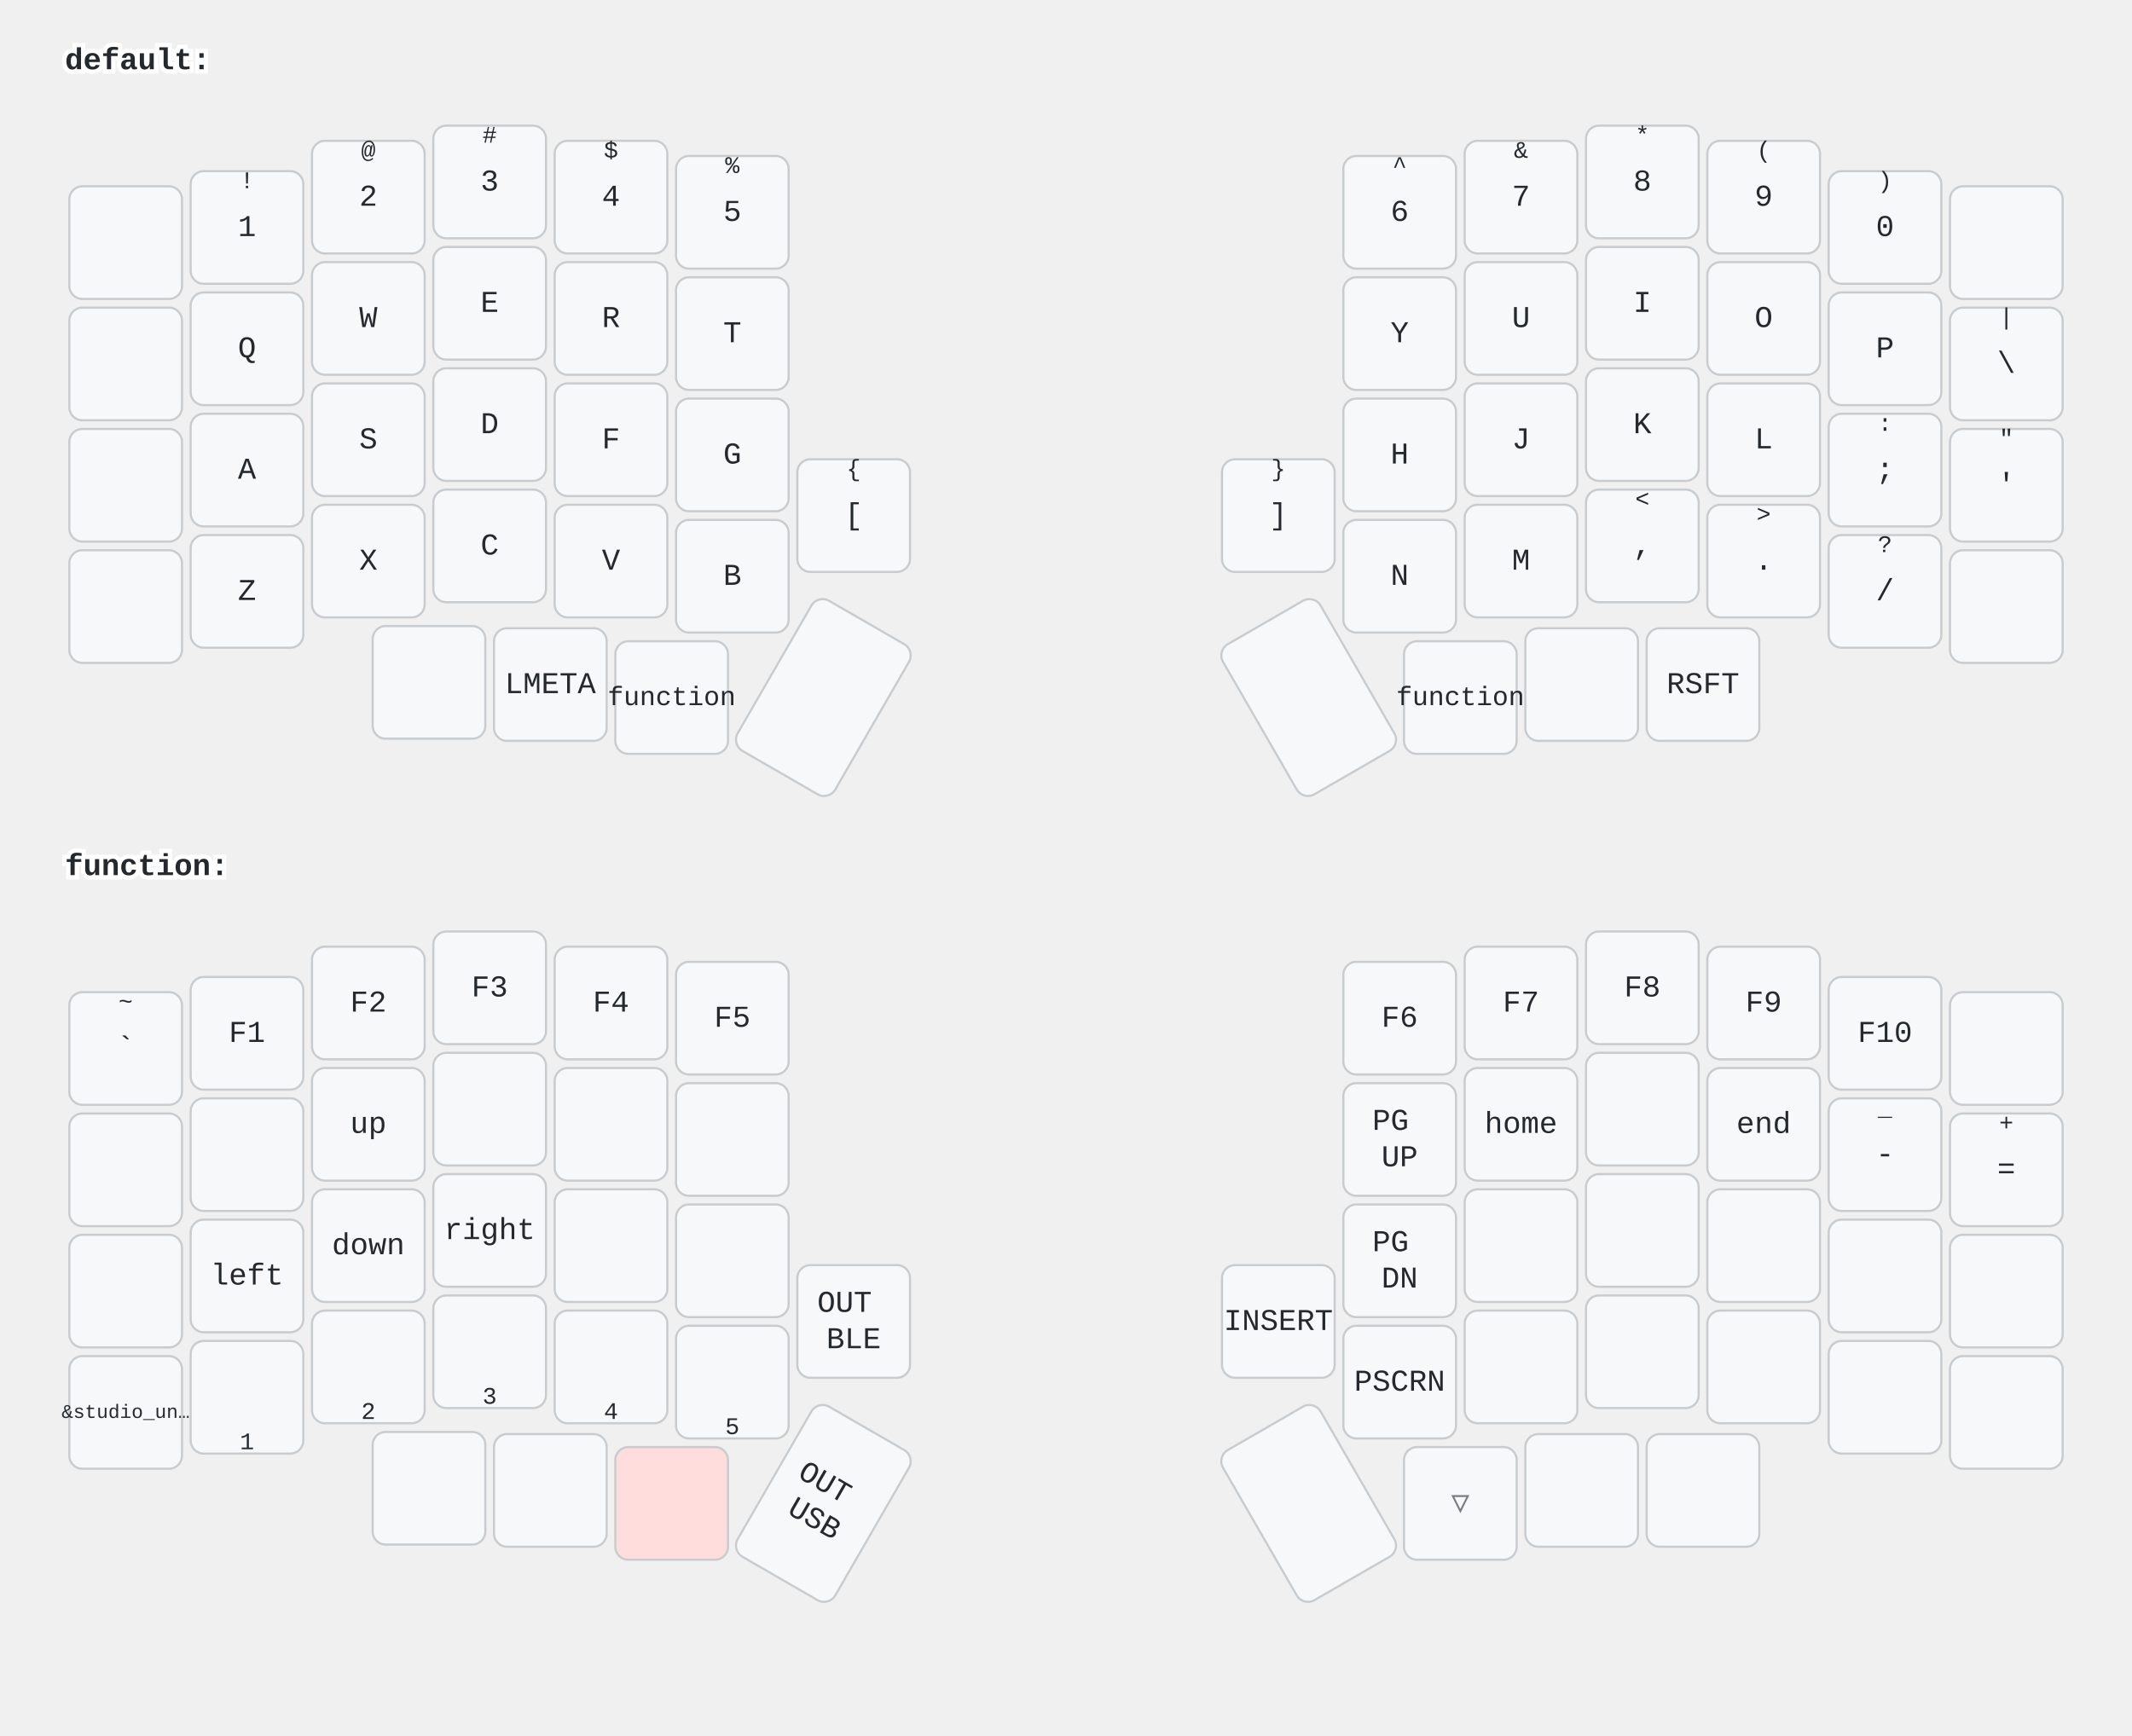
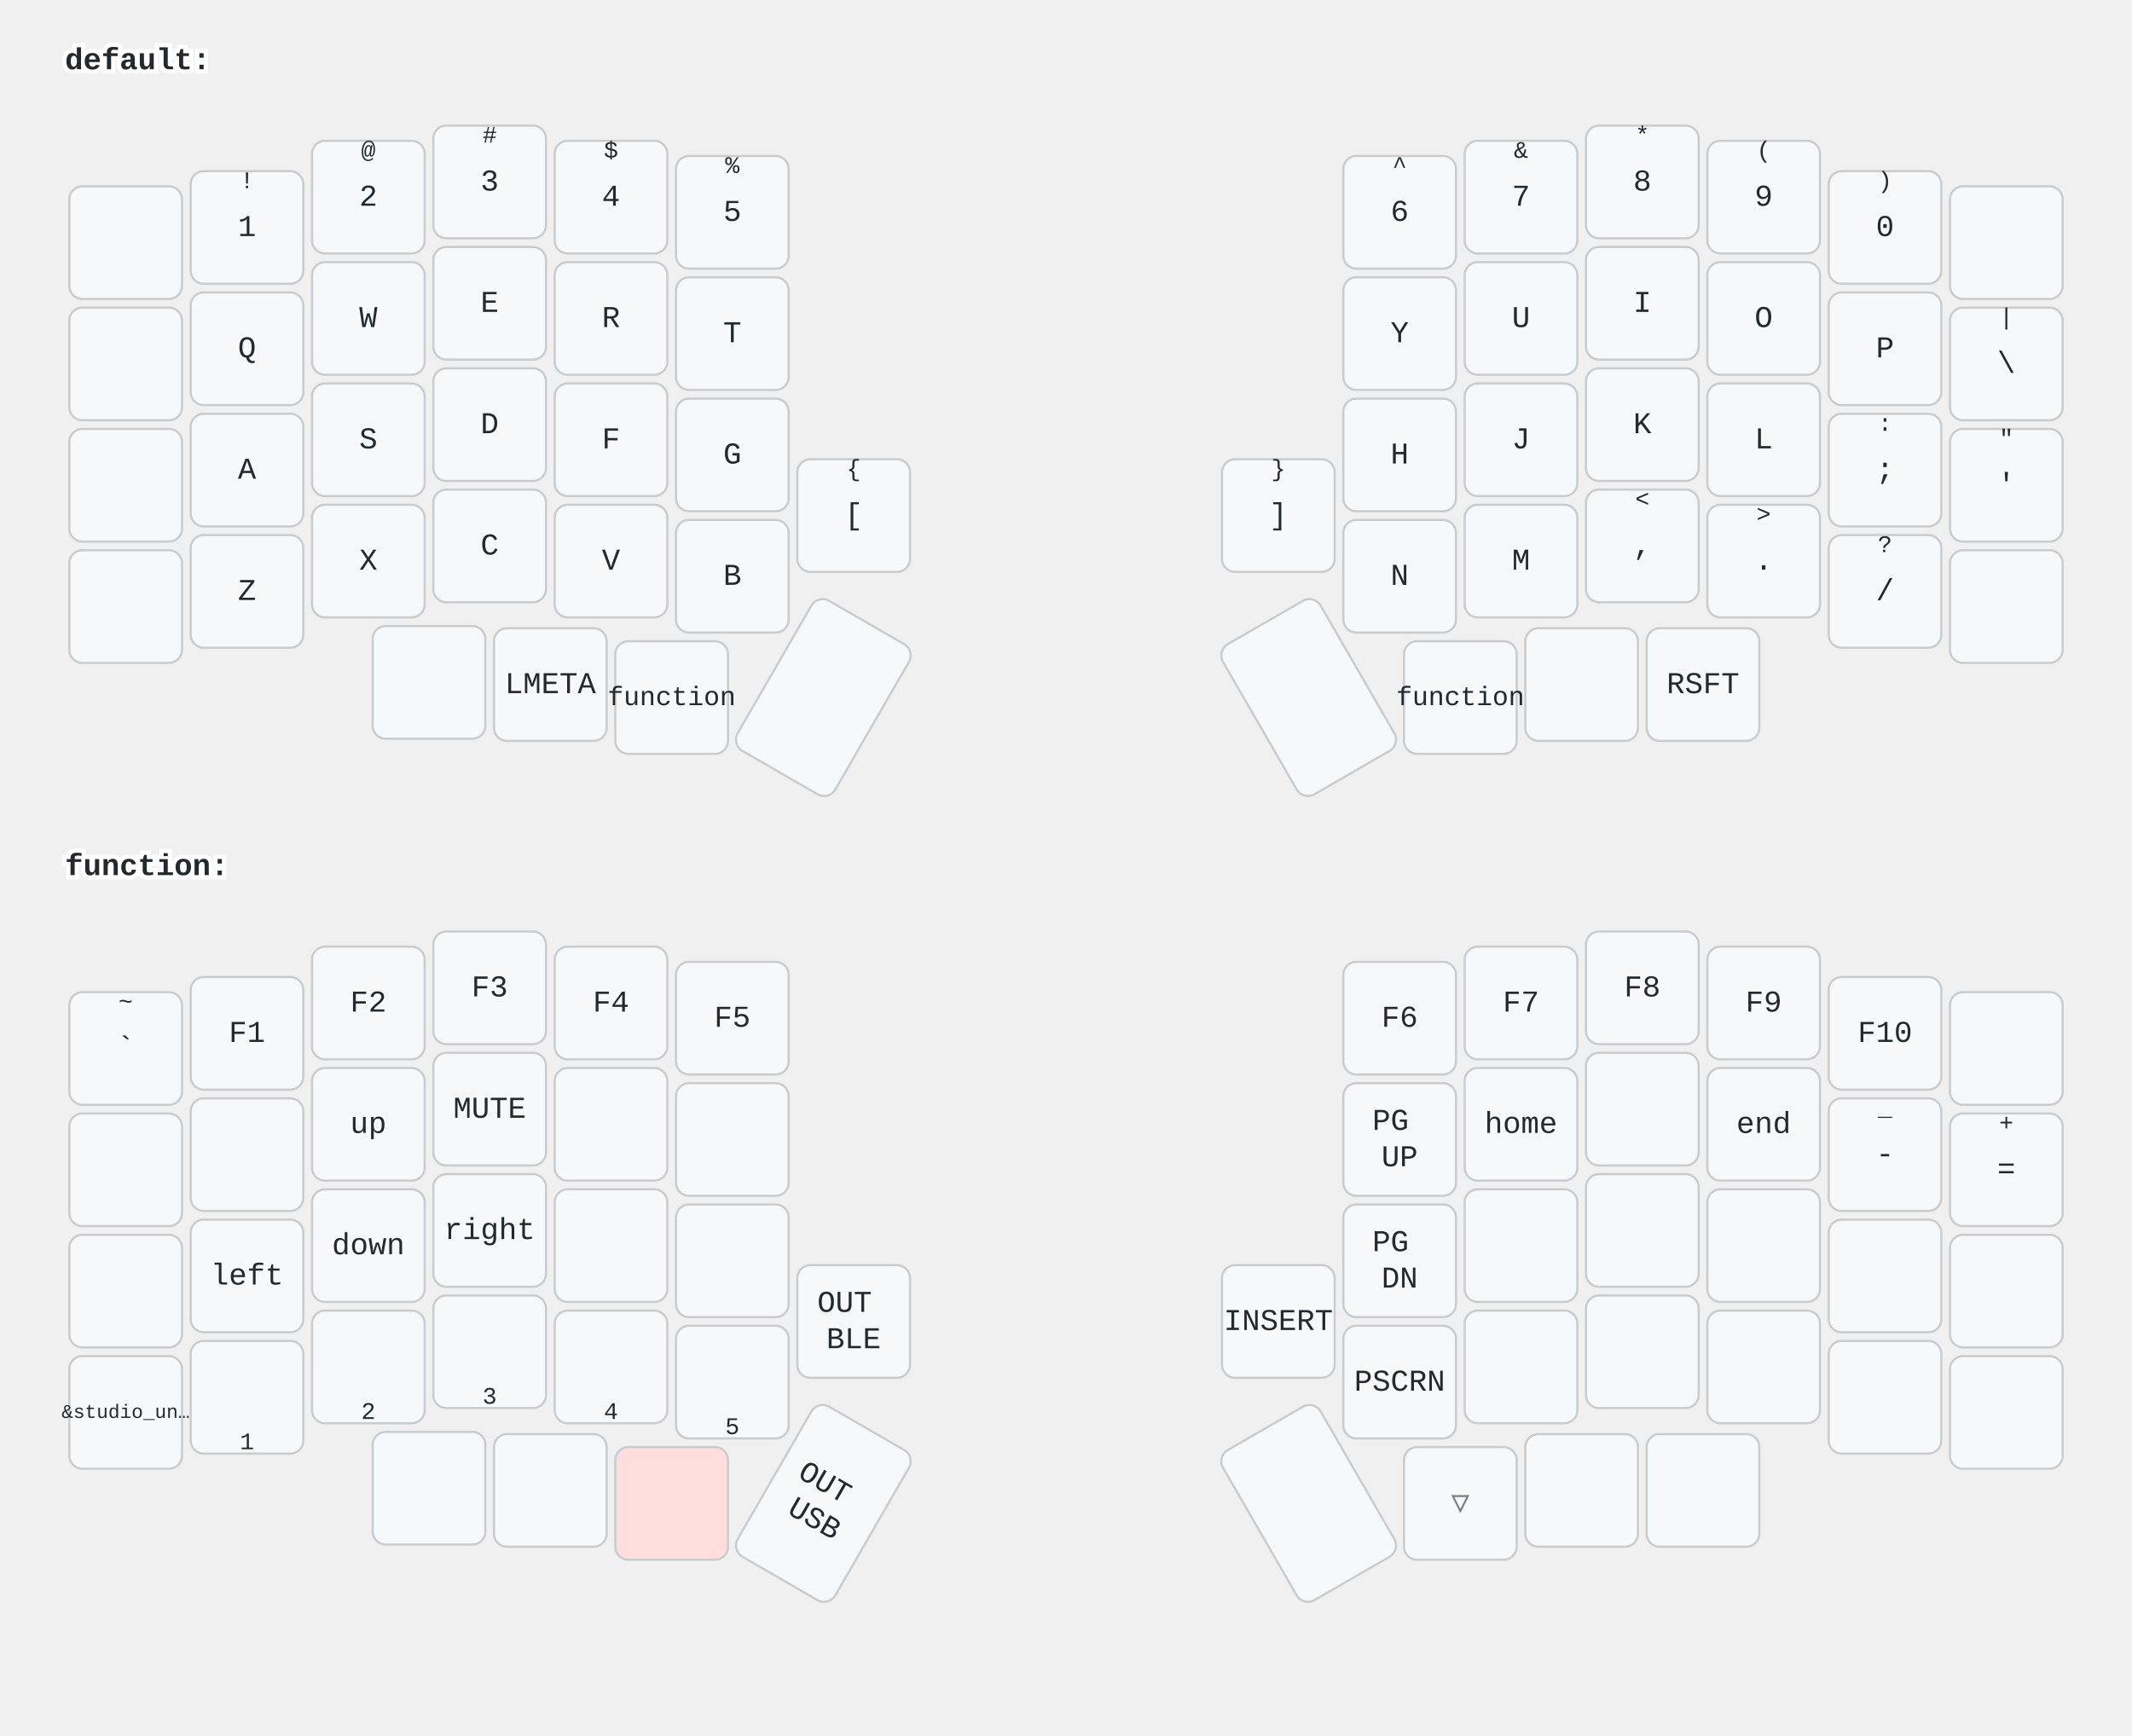
<svg xmlns="http://www.w3.org/2000/svg" xmlns:xlink="http://www.w3.org/1999/xlink" width="984" height="801" viewBox="0 0 984 801" class="keymap">
  <defs>/* start glyphs */
<svg id="mdi:apple-keyboard-caps">
      <svg id="mdi-apple-keyboard-caps" viewBox="0 0 24 24">
        <path d="M15,14V8H17.17L12,2.83L6.83,8H9V14H15M12,0L22,10H17V16H7V10H2L12,0M7,18H17V24H7V18M15,20H9V22H15V20Z" />
      </svg>
    </svg>
    <svg id="mdi:apple-keyboard-control">
      <svg id="mdi-apple-keyboard-control" viewBox="0 0 24 24">
        <path d="M19.78,11.78L18.36,13.19L12,6.83L5.64,13.19L4.22,11.78L12,4L19.78,11.78Z" />
      </svg>
    </svg>
    <svg id="mdi:apple-keyboard-option">
      <svg id="mdi-apple-keyboard-option" viewBox="0 0 24 24">
        <path d="M3,4H9.11L16.15,18H21V20H14.88L7.84,6H3V4M14,4H21V6H14V4Z" />
      </svg>
    </svg>
    <svg id="mdi:apple-keyboard-shift">
      <svg id="mdi-apple-keyboard-shift" viewBox="0 0 24 24">
        <path d="M15,18V12H17.17L12,6.83L6.83,12H9V18H15M12,4L22,14H17V20H7V14H2L12,4Z" />
      </svg>
    </svg>
    <svg id="mdi:arrow-down-bold">
      <svg id="mdi-arrow-down-bold" viewBox="0 0 24 24">
        <path d="M9,4H15V12H19.84L12,19.84L4.16,12H9V4Z" />
      </svg>
    </svg>
    <svg id="mdi:arrow-left-bold">
      <svg id="mdi-arrow-left-bold" viewBox="0 0 24 24">
        <path d="M20,9V15H12V19.84L4.16,12L12,4.16V9H20Z" />
      </svg>
    </svg>
    <svg id="mdi:arrow-right-bold">
      <svg id="mdi-arrow-right-bold" viewBox="0 0 24 24">
        <path d="M4,15V9H12V4.16L19.84,12L12,19.84V15H4Z" />
      </svg>
    </svg>
    <svg id="mdi:arrow-up-bold">
      <svg id="mdi-arrow-up-bold" viewBox="0 0 24 24">
        <path d="M15,20H9V12H4.16L12,4.16L19.84,12H15V20Z" />
      </svg>
    </svg>
    <svg id="mdi:backspace">
      <svg id="mdi-backspace" viewBox="0 0 24 24">
        <path d="M22,3H7C6.31,3 5.77,3.35 5.41,3.88L0,12L5.41,20.11C5.77,20.64 6.31,21 7,21H22A2,2 0 0,0 24,19V5A2,2 0 0,0 22,3M19,15.59L17.59,17L14,13.41L10.41,17L9,15.59L12.59,12L9,8.41L10.41,7L14,10.59L17.59,7L19,8.41L15.41,12" />
      </svg>
    </svg>
    <svg id="mdi:backspace-reverse-outline">
      <svg id="mdi-backspace-reverse-outline" viewBox="0 0 24 24">
        <path d="M5,15.59L6.41,17L10,13.41L13.59,17L15,15.59L11.41,12L15,8.41L13.59,7L10,10.59L6.41,7L5,8.41L8.59,12L5,15.59M2,3A2,2 0 0,0 0,5V19A2,2 0 0,0 2,21H17C17.69,21 18.23,20.64 18.59,20.11L24,12L18.59,3.88C18.23,3.35 17.69,3 17,3H2M2,5H17L21.72,12L17,19H2V5Z" />
      </svg>
    </svg>
    <svg id="mdi:bluetooth-connect">
      <svg id="mdi-bluetooth-connect" viewBox="0 0 24 24">
        <path d="M19,10L17,12L19,14L21,12M14.88,16.29L13,18.17V14.41M13,5.83L14.88,7.71L13,9.58M17.71,7.71L12,2H11V9.58L6.41,5L5,6.41L10.59,12L5,17.58L6.41,19L11,14.41V22H12L17.71,16.29L13.41,12M7,12L5,10L3,12L5,14L7,12Z" />
      </svg>
    </svg>
    <svg id="mdi:keyboard-esc">
      <svg id="mdi-keyboard-esc" viewBox="0 0 24 24">
        <path d="M1 7H7V9H3V11H7V13H3V15H7V17H1V7M11 7H15V9H11V11H13C14.11 11 15 11.9 15 13V15C15 16.11 14.11 17 13 17H9V15H13V13H11C9.9 13 9 12.11 9 11V9C9 7.9 9.9 7 11 7M19 7H21C22.11 7 23 7.9 23 9V10H21V9H19V15H21V14H23V15C23 16.11 22.11 17 21 17H19C17.9 17 17 16.11 17 15V9C17 7.9 17.9 7 19 7Z" />
      </svg>
    </svg>
    <svg id="mdi:keyboard-return">
      <svg id="mdi-keyboard-return" viewBox="0 0 24 24">
        <path d="M19,7V11H5.83L9.41,7.41L8,6L2,12L8,18L9.41,16.58L5.83,13H21V7H19Z" />
      </svg>
    </svg>
    <svg id="mdi:keyboard-space">
      <svg id="mdi-keyboard-space" viewBox="0 0 24 24">
        <path d="M3 15H5V19H19V15H21V19C21 20.1 20.1 21 19 21H5C3.9 21 3 20.1 3 19V15Z" />
      </svg>
    </svg>
    <svg id="mdi:keyboard-tab">
      <svg id="mdi-keyboard-tab" viewBox="0 0 24 24">
        <path d="M20,18H22V6H20M11.59,7.41L15.17,11H1V13H15.17L11.59,16.58L13,18L19,12L13,6L11.59,7.41Z" />
      </svg>
    </svg>
    <svg id="mdi:minus-circle-outline">
      <svg id="mdi-minus-circle-outline" viewBox="0 0 24 24">
        <path d="M12,20C7.59,20 4,16.41 4,12C4,7.59 7.59,4 12,4C16.41,4 20,7.59 20,12C20,16.41 16.41,20 12,20M12,2A10,10 0 0,0 2,12A10,10 0 0,0 12,22A10,10 0 0,0 22,12A10,10 0 0,0 12,2M7,13H17V11H7" />
      </svg>
    </svg>
    <svg id="mdi:volume-high">
      <svg id="mdi-volume-high" viewBox="0 0 24 24">
        <path d="M14,3.23V5.29C16.89,6.15 19,8.83 19,12C19,15.17 16.89,17.84 14,18.7V20.77C18,19.86 21,16.28 21,12C21,7.72 18,4.14 14,3.23M16.5,12C16.5,10.23 15.5,8.71 14,7.97V16C15.5,15.29 16.5,13.76 16.5,12M3,9V15H7L12,20V4L7,9H3Z" />
      </svg>
    </svg>
    <svg id="mdi:volume-low">
      <svg id="mdi-volume-low" viewBox="0 0 24 24">
        <path d="M7,9V15H11L16,20V4L11,9H7Z" />
      </svg>
    </svg>
    <svg id="mdi:volume-off">
      <svg id="mdi-volume-off" viewBox="0 0 24 24">
        <path d="M12,4L9.91,6.09L12,8.18M4.27,3L3,4.27L7.73,9H3V15H7L12,20V13.27L16.25,17.53C15.58,18.04 14.83,18.46 14,18.7V20.77C15.38,20.45 16.63,19.82 17.68,18.96L19.73,21L21,19.73L12,10.73M19,12C19,12.94 18.8,13.82 18.46,14.64L19.97,16.15C20.62,14.91 21,13.5 21,12C21,7.72 18,4.14 14,3.23V5.29C16.89,6.15 19,8.83 19,12M16.5,12C16.5,10.23 15.5,8.71 14,7.97V10.18L16.45,12.63C16.5,12.43 16.5,12.21 16.5,12Z" />
      </svg>
    </svg>
  </defs>/* end glyphs */
<style>/* inherit to force styles through use tags */
svg path {
    fill: inherit;
}

/* font and background color specifications */
svg.keymap {
    font-family: SFMono-Regular,Consolas,Liberation Mono,Menlo,monospace;
    font-size: 14px;
    font-kerning: normal;
    text-rendering: optimizeLegibility;
    fill: #24292e;
}

/* default key styling */
rect.key {
    fill: #f6f8fa;
}

rect.key, rect.combo {
    stroke: #c9cccf;
    stroke-width: 1;
}

/* default key side styling, only used is draw_key_sides is set */
rect.side {
    filter: brightness(90%);
}

/* color accent for combo boxes */
rect.combo, rect.combo-separate {
    fill: #cdf;
}

/* color accent for held keys */
rect.held, rect.combo.held {
    fill: #fdd;
}

/* color accent for ghost (optional) keys */
rect.ghost, rect.combo.ghost {
    stroke-dasharray: 4, 4;
    stroke-width: 2;
}

text {
    text-anchor: middle;
    dominant-baseline: middle;
}

/* styling for layer labels */
text.label {
    font-weight: bold;
    text-anchor: start;
    stroke: white;
    stroke-width: 4;
    paint-order: stroke;
}

/* styling for optional footer */
text.footer {
    text-anchor: end;
    dominant-baseline: auto;
    stroke: white;
    stroke-width: 4;
    paint-order: stroke;
}

/* styling for combo tap, and key non-tap label text */
text.combo, text.hold, text.shifted, text.left, text.right {
    font-size: 11px;
}

text.hold {
    text-anchor: middle;
    dominant-baseline: auto;
}

text.shifted {
    text-anchor: middle;
    dominant-baseline: hanging;
}

text.left {
    text-anchor: start;
}

text.right {
    text-anchor: end;
}

text.layer-activator {
    text-decoration: underline;
}

/* styling for hold/shifted label text in combo box */
text.combo.hold, text.combo.shifted, text.combo.left, text.combo.right {
    font-size: 8px;
}

/* lighter symbol for transparent keys */
text.trans {
    fill: #7b7e81;
}

/* styling for combo dendrons */
path.combo {
    stroke-width: 1;
    stroke: gray;
    fill: none;
}

/* Start Tabler Icons Cleanup */
/* cannot use height/width with glyphs */
.icon-tabler &gt; path {
    fill: inherit;
    stroke: inherit;
    stroke-width: 2;
}
/* hide tabler's default box */
.icon-tabler &gt; path[stroke="none"][fill="none"] {
    visibility: hidden;
}
/* End Tabler Icons Cleanup */
</style>
  <g transform="translate(30, 0)" class="layer-default">
    <text x="0" y="28" class="label" id="default">default:</text>
    <g transform="translate(0, 56)">
      <g transform="translate(28, 56)" class="key keypos-0">
        <rect rx="6" ry="6" x="-26" y="-26" width="52" height="52" class="key" />
        <use href="#mdi:keyboard-esc" xlink:href="#mdi:keyboard-esc" x="-7" y="-7" height="14" width="14.0" class="key tap glyph mdi:keyboard-esc" />
      </g>
      <g transform="translate(84, 49)" class="key keypos-1">
        <rect rx="6" ry="6" x="-26" y="-26" width="52" height="52" class="key" />
        <text x="0" y="0" class="key tap">1</text>
        <text x="0" y="-24" class="key shifted">!</text>
      </g>
      <g transform="translate(140, 35)" class="key keypos-2">
        <rect rx="6" ry="6" x="-26" y="-26" width="52" height="52" class="key" />
        <text x="0" y="0" class="key tap">2</text>
        <text x="0" y="-24" class="key shifted">@</text>
      </g>
      <g transform="translate(196, 28)" class="key keypos-3">
        <rect rx="6" ry="6" x="-26" y="-26" width="52" height="52" class="key" />
        <text x="0" y="0" class="key tap">3</text>
        <text x="0" y="-24" class="key shifted">#</text>
      </g>
      <g transform="translate(252, 35)" class="key keypos-4">
        <rect rx="6" ry="6" x="-26" y="-26" width="52" height="52" class="key" />
        <text x="0" y="0" class="key tap">4</text>
        <text x="0" y="-24" class="key shifted">$</text>
      </g>
      <g transform="translate(308, 42)" class="key keypos-5">
        <rect rx="6" ry="6" x="-26" y="-26" width="52" height="52" class="key" />
        <text x="0" y="0" class="key tap">5</text>
        <text x="0" y="-24" class="key shifted">%</text>
      </g>
      <g transform="translate(616, 42)" class="key keypos-6">
        <rect rx="6" ry="6" x="-26" y="-26" width="52" height="52" class="key" />
        <text x="0" y="0" class="key tap">6</text>
        <text x="0" y="-24" class="key shifted">^</text>
      </g>
      <g transform="translate(672, 35)" class="key keypos-7">
        <rect rx="6" ry="6" x="-26" y="-26" width="52" height="52" class="key" />
        <text x="0" y="0" class="key tap">7</text>
        <text x="0" y="-24" class="key shifted">&amp;</text>
      </g>
      <g transform="translate(728, 28)" class="key keypos-8">
        <rect rx="6" ry="6" x="-26" y="-26" width="52" height="52" class="key" />
        <text x="0" y="0" class="key tap">8</text>
        <text x="0" y="-24" class="key shifted">*</text>
      </g>
      <g transform="translate(784, 35)" class="key keypos-9">
        <rect rx="6" ry="6" x="-26" y="-26" width="52" height="52" class="key" />
        <text x="0" y="0" class="key tap">9</text>
        <text x="0" y="-24" class="key shifted">(</text>
      </g>
      <g transform="translate(840, 49)" class="key keypos-10">
        <rect rx="6" ry="6" x="-26" y="-26" width="52" height="52" class="key" />
        <text x="0" y="0" class="key tap">0</text>
        <text x="0" y="-24" class="key shifted">)</text>
      </g>
      <g transform="translate(896, 56)" class="key backspace keypos-11">
        <rect rx="6" ry="6" x="-26" y="-26" width="52" height="52" class="key backspace" />
        <use href="#mdi:backspace" xlink:href="#mdi:backspace" x="-7" y="-7" height="14" width="14.0" class="key backspace tap glyph mdi:backspace" />
      </g>
      <g transform="translate(28, 112)" class="key keypos-12">
        <rect rx="6" ry="6" x="-26" y="-26" width="52" height="52" class="key" />
        <use href="#mdi:keyboard-tab" xlink:href="#mdi:keyboard-tab" x="-7" y="-7" height="14" width="14.0" class="key tap glyph mdi:keyboard-tab" />
      </g>
      <g transform="translate(84, 105)" class="key keypos-13">
        <rect rx="6" ry="6" x="-26" y="-26" width="52" height="52" class="key" />
        <text x="0" y="0" class="key tap">Q</text>
      </g>
      <g transform="translate(140, 91)" class="key keypos-14">
        <rect rx="6" ry="6" x="-26" y="-26" width="52" height="52" class="key" />
        <text x="0" y="0" class="key tap">W</text>
      </g>
      <g transform="translate(196, 84)" class="key keypos-15">
        <rect rx="6" ry="6" x="-26" y="-26" width="52" height="52" class="key" />
        <text x="0" y="0" class="key tap">E</text>
      </g>
      <g transform="translate(252, 91)" class="key keypos-16">
        <rect rx="6" ry="6" x="-26" y="-26" width="52" height="52" class="key" />
        <text x="0" y="0" class="key tap">R</text>
      </g>
      <g transform="translate(308, 98)" class="key keypos-17">
        <rect rx="6" ry="6" x="-26" y="-26" width="52" height="52" class="key" />
        <text x="0" y="0" class="key tap">T</text>
      </g>
      <g transform="translate(616, 98)" class="key keypos-18">
        <rect rx="6" ry="6" x="-26" y="-26" width="52" height="52" class="key" />
        <text x="0" y="0" class="key tap">Y</text>
      </g>
      <g transform="translate(672, 91)" class="key keypos-19">
        <rect rx="6" ry="6" x="-26" y="-26" width="52" height="52" class="key" />
        <text x="0" y="0" class="key tap">U</text>
      </g>
      <g transform="translate(728, 84)" class="key keypos-20">
        <rect rx="6" ry="6" x="-26" y="-26" width="52" height="52" class="key" />
        <text x="0" y="0" class="key tap">I</text>
      </g>
      <g transform="translate(784, 91)" class="key keypos-21">
        <rect rx="6" ry="6" x="-26" y="-26" width="52" height="52" class="key" />
        <text x="0" y="0" class="key tap">O</text>
      </g>
      <g transform="translate(840, 105)" class="key keypos-22">
        <rect rx="6" ry="6" x="-26" y="-26" width="52" height="52" class="key" />
        <text x="0" y="0" class="key tap">P</text>
      </g>
      <g transform="translate(896, 112)" class="key keypos-23">
        <rect rx="6" ry="6" x="-26" y="-26" width="52" height="52" class="key" />
        <text x="0" y="0" class="key tap">\</text>
        <text x="0" y="-24" class="key shifted">|</text>
      </g>
      <g transform="translate(28, 168)" class="key keypos-24">
        <rect rx="6" ry="6" x="-26" y="-26" width="52" height="52" class="key" />
        <use href="#mdi:apple-keyboard-control" xlink:href="#mdi:apple-keyboard-control" x="-7" y="-7" height="14" width="14.0" class="key tap glyph mdi:apple-keyboard-control" />
      </g>
      <g transform="translate(84, 161)" class="key keypos-25">
        <rect rx="6" ry="6" x="-26" y="-26" width="52" height="52" class="key" />
        <text x="0" y="0" class="key tap">A</text>
      </g>
      <g transform="translate(140, 147)" class="key keypos-26">
        <rect rx="6" ry="6" x="-26" y="-26" width="52" height="52" class="key" />
        <text x="0" y="0" class="key tap">S</text>
      </g>
      <g transform="translate(196, 140)" class="key keypos-27">
        <rect rx="6" ry="6" x="-26" y="-26" width="52" height="52" class="key" />
        <text x="0" y="0" class="key tap">D</text>
      </g>
      <g transform="translate(252, 147)" class="key keypos-28">
        <rect rx="6" ry="6" x="-26" y="-26" width="52" height="52" class="key" />
        <text x="0" y="0" class="key tap">F</text>
      </g>
      <g transform="translate(308, 154)" class="key keypos-29">
        <rect rx="6" ry="6" x="-26" y="-26" width="52" height="52" class="key" />
        <text x="0" y="0" class="key tap">G</text>
      </g>
      <g transform="translate(616, 154)" class="key keypos-30">
        <rect rx="6" ry="6" x="-26" y="-26" width="52" height="52" class="key" />
        <text x="0" y="0" class="key tap">H</text>
      </g>
      <g transform="translate(672, 147)" class="key keypos-31">
        <rect rx="6" ry="6" x="-26" y="-26" width="52" height="52" class="key" />
        <text x="0" y="0" class="key tap">J</text>
      </g>
      <g transform="translate(728, 140)" class="key keypos-32">
        <rect rx="6" ry="6" x="-26" y="-26" width="52" height="52" class="key" />
        <text x="0" y="0" class="key tap">K</text>
      </g>
      <g transform="translate(784, 147)" class="key keypos-33">
        <rect rx="6" ry="6" x="-26" y="-26" width="52" height="52" class="key" />
        <text x="0" y="0" class="key tap">L</text>
      </g>
      <g transform="translate(840, 161)" class="key keypos-34">
        <rect rx="6" ry="6" x="-26" y="-26" width="52" height="52" class="key" />
        <text x="0" y="0" class="key tap">;</text>
        <text x="0" y="-24" class="key shifted">:</text>
      </g>
      <g transform="translate(896, 168)" class="key keypos-35">
        <rect rx="6" ry="6" x="-26" y="-26" width="52" height="52" class="key" />
        <text x="0" y="0" class="key tap">'</text>
        <text x="0" y="-24" class="key shifted">"</text>
      </g>
      <g transform="translate(28, 224)" class="key keypos-36">
        <rect rx="6" ry="6" x="-26" y="-26" width="52" height="52" class="key" />
        <use href="#mdi:apple-keyboard-shift" xlink:href="#mdi:apple-keyboard-shift" x="-7" y="-7" height="14" width="14.0" class="key tap glyph mdi:apple-keyboard-shift" />
      </g>
      <g transform="translate(84, 217)" class="key keypos-37">
        <rect rx="6" ry="6" x="-26" y="-26" width="52" height="52" class="key" />
        <text x="0" y="0" class="key tap">Z</text>
      </g>
      <g transform="translate(140, 203)" class="key keypos-38">
        <rect rx="6" ry="6" x="-26" y="-26" width="52" height="52" class="key" />
        <text x="0" y="0" class="key tap">X</text>
      </g>
      <g transform="translate(196, 196)" class="key keypos-39">
        <rect rx="6" ry="6" x="-26" y="-26" width="52" height="52" class="key" />
        <text x="0" y="0" class="key tap">C</text>
      </g>
      <g transform="translate(252, 203)" class="key keypos-40">
        <rect rx="6" ry="6" x="-26" y="-26" width="52" height="52" class="key" />
        <text x="0" y="0" class="key tap">V</text>
      </g>
      <g transform="translate(308, 210)" class="key keypos-41">
        <rect rx="6" ry="6" x="-26" y="-26" width="52" height="52" class="key" />
        <text x="0" y="0" class="key tap">B</text>
      </g>
      <g transform="translate(364, 182)" class="key keypos-42">
        <rect rx="6" ry="6" x="-26" y="-26" width="52" height="52" class="key" />
        <text x="0" y="0" class="key tap">[</text>
        <text x="0" y="-24" class="key shifted">{</text>
      </g>
      <g transform="translate(560, 182)" class="key keypos-43">
        <rect rx="6" ry="6" x="-26" y="-26" width="52" height="52" class="key" />
        <text x="0" y="0" class="key tap">]</text>
        <text x="0" y="-24" class="key shifted">}</text>
      </g>
      <g transform="translate(616, 210)" class="key keypos-44">
        <rect rx="6" ry="6" x="-26" y="-26" width="52" height="52" class="key" />
        <text x="0" y="0" class="key tap">N</text>
      </g>
      <g transform="translate(672, 203)" class="key keypos-45">
        <rect rx="6" ry="6" x="-26" y="-26" width="52" height="52" class="key" />
        <text x="0" y="0" class="key tap">M</text>
      </g>
      <g transform="translate(728, 196)" class="key keypos-46">
        <rect rx="6" ry="6" x="-26" y="-26" width="52" height="52" class="key" />
        <text x="0" y="0" class="key tap">,</text>
        <text x="0" y="-24" class="key shifted">&lt;</text>
      </g>
      <g transform="translate(784, 203)" class="key keypos-47">
        <rect rx="6" ry="6" x="-26" y="-26" width="52" height="52" class="key" />
        <text x="0" y="0" class="key tap">.</text>
        <text x="0" y="-24" class="key shifted">&gt;</text>
      </g>
      <g transform="translate(840, 217)" class="key keypos-48">
        <rect rx="6" ry="6" x="-26" y="-26" width="52" height="52" class="key" />
        <text x="0" y="0" class="key tap">/</text>
        <text x="0" y="-24" class="key shifted">?</text>
      </g>
      <g transform="translate(896, 224)" class="key keypos-49">
        <rect rx="6" ry="6" x="-26" y="-26" width="52" height="52" class="key" />
        <use href="#mdi:apple-keyboard-shift" xlink:href="#mdi:apple-keyboard-shift" x="-7" y="-7" height="14" width="14.0" class="key tap glyph mdi:apple-keyboard-shift" />
      </g>
      <g transform="translate(168, 259)" class="key keypos-50">
        <rect rx="6" ry="6" x="-26" y="-26" width="52" height="52" class="key" />
        <use href="#mdi:apple-keyboard-option" xlink:href="#mdi:apple-keyboard-option" x="-7" y="-7" height="14" width="14.0" class="key tap glyph mdi:apple-keyboard-option" />
      </g>
      <g transform="translate(224, 260)" class="key keypos-51">
        <rect rx="6" ry="6" x="-26" y="-26" width="52" height="52" class="key" />
        <text x="0" y="0" class="key tap">LMETA</text>
      </g>
      <g transform="translate(280, 266)" class="key keypos-52">
        <rect rx="6" ry="6" x="-26" y="-26" width="52" height="52" class="key" />
        <a href="#function">
          <text x="0" y="0" class="key tap layer-activator">
            <tspan style="font-size: 88%">function</tspan>
          </text>
        </a>
      </g>
      <g transform="translate(350, 266) rotate(30.0)" class="key keypos-53">
        <rect rx="6" ry="6" x="-26" y="-40" width="52" height="80" class="key" />
        <use href="#mdi:keyboard-space" xlink:href="#mdi:keyboard-space" x="-7" y="-7" height="14" width="14.0" class="key tap glyph mdi:keyboard-space" />
      </g>
      <g transform="translate(574, 266) rotate(-30.0)" class="key enter keypos-54">
        <rect rx="6" ry="6" x="-26" y="-40" width="52" height="80" class="key enter" />
        <use href="#mdi:keyboard-return" xlink:href="#mdi:keyboard-return" x="-7" y="-7" height="14" width="14.0" class="key enter tap glyph mdi:keyboard-return" />
      </g>
      <g transform="translate(644, 266)" class="key keypos-55">
        <rect rx="6" ry="6" x="-26" y="-26" width="52" height="52" class="key" />
        <a href="#function">
          <text x="0" y="0" class="key tap layer-activator">
            <tspan style="font-size: 88%">function</tspan>
          </text>
        </a>
      </g>
      <g transform="translate(700, 260)" class="key keypos-56">
        <rect rx="6" ry="6" x="-26" y="-26" width="52" height="52" class="key" />
        <use href="#mdi:apple-keyboard-control" xlink:href="#mdi:apple-keyboard-control" x="-7" y="-7" height="14" width="14.0" class="key tap glyph mdi:apple-keyboard-control" />
      </g>
      <g transform="translate(756, 260)" class="key keypos-57">
        <rect rx="6" ry="6" x="-26" y="-26" width="52" height="52" class="key" />
        <text x="0" y="0" class="key tap">RSFT</text>
      </g>
    </g>
  </g>
  <g transform="translate(30, 372)" class="layer-function">
    <text x="0" y="28" class="label" id="function">function:</text>
    <g transform="translate(0, 56)">
      <g transform="translate(28, 56)" class="key keypos-0">
        <rect rx="6" ry="6" x="-26" y="-26" width="52" height="52" class="key" />
        <text x="0" y="0" class="key tap">`</text>
        <text x="0" y="-24" class="key shifted">~</text>
      </g>
      <g transform="translate(84, 49)" class="key keypos-1">
        <rect rx="6" ry="6" x="-26" y="-26" width="52" height="52" class="key" />
        <text x="0" y="0" class="key tap">F1</text>
      </g>
      <g transform="translate(140, 35)" class="key keypos-2">
        <rect rx="6" ry="6" x="-26" y="-26" width="52" height="52" class="key" />
        <text x="0" y="0" class="key tap">F2</text>
      </g>
      <g transform="translate(196, 28)" class="key keypos-3">
        <rect rx="6" ry="6" x="-26" y="-26" width="52" height="52" class="key" />
        <text x="0" y="0" class="key tap">F3</text>
      </g>
      <g transform="translate(252, 35)" class="key keypos-4">
        <rect rx="6" ry="6" x="-26" y="-26" width="52" height="52" class="key" />
        <text x="0" y="0" class="key tap">F4</text>
      </g>
      <g transform="translate(308, 42)" class="key keypos-5">
        <rect rx="6" ry="6" x="-26" y="-26" width="52" height="52" class="key" />
        <text x="0" y="0" class="key tap">F5</text>
      </g>
      <g transform="translate(616, 42)" class="key keypos-6">
        <rect rx="6" ry="6" x="-26" y="-26" width="52" height="52" class="key" />
        <text x="0" y="0" class="key tap">F6</text>
      </g>
      <g transform="translate(672, 35)" class="key keypos-7">
        <rect rx="6" ry="6" x="-26" y="-26" width="52" height="52" class="key" />
        <text x="0" y="0" class="key tap">F7</text>
      </g>
      <g transform="translate(728, 28)" class="key keypos-8">
        <rect rx="6" ry="6" x="-26" y="-26" width="52" height="52" class="key" />
        <text x="0" y="0" class="key tap">F8</text>
      </g>
      <g transform="translate(784, 35)" class="key keypos-9">
        <rect rx="6" ry="6" x="-26" y="-26" width="52" height="52" class="key" />
        <text x="0" y="0" class="key tap">F9</text>
      </g>
      <g transform="translate(840, 49)" class="key keypos-10">
        <rect rx="6" ry="6" x="-26" y="-26" width="52" height="52" class="key" />
        <text x="0" y="0" class="key tap">F10</text>
      </g>
      <g transform="translate(896, 56)" class="key keypos-11">
        <rect rx="6" ry="6" x="-26" y="-26" width="52" height="52" class="key" />
        <use href="#mdi:backspace-reverse-outline" xlink:href="#mdi:backspace-reverse-outline" x="-7" y="-7" height="14" width="14.0" class="key tap glyph mdi:backspace-reverse-outline" />
      </g>
      <g transform="translate(28, 112)" class="key none keypos-12">
        <rect rx="6" ry="6" x="-26" y="-26" width="52" height="52" class="key none" />
        <use href="#mdi:minus-circle-outline" xlink:href="#mdi:minus-circle-outline" x="-7" y="-7" height="14" width="14.0" class="key none tap glyph mdi:minus-circle-outline" />
      </g>
      <g transform="translate(84, 105)" class="key none keypos-13">
        <rect rx="6" ry="6" x="-26" y="-26" width="52" height="52" class="key none" />
        <use href="#mdi:minus-circle-outline" xlink:href="#mdi:minus-circle-outline" x="-7" y="-7" height="14" width="14.0" class="key none tap glyph mdi:minus-circle-outline" />
      </g>
      <g transform="translate(140, 91)" class="key keypos-14">
        <rect rx="6" ry="6" x="-26" y="-26" width="52" height="52" class="key" />
        <text x="0" y="0" class="key tap">up</text>
      </g>
      <g transform="translate(196, 84)" class="key keypos-15">
        <rect rx="6" ry="6" x="-26" y="-26" width="52" height="52" class="key" />
-         <use href="#mdi:volume-off" xlink:href="#mdi:volume-off" x="-7" y="-7" height="14" width="14.0" class="key tap glyph mdi:volume-off" />
+         <text x="0" y="0" class="key tap">MUTE</text>
+         <use href="#mdi:volume-off" xlink:href="#mdi:volume-off" x="-6" y="12" height="12" width="12.0" class="key hold glyph mdi:volume-off" />
      </g>
      <g transform="translate(252, 91)" class="key keypos-16">
        <rect rx="6" ry="6" x="-26" y="-26" width="52" height="52" class="key" />
        <use href="#mdi:volume-low" xlink:href="#mdi:volume-low" x="-7" y="-7" height="14" width="14.0" class="key tap glyph mdi:volume-low" />
      </g>
      <g transform="translate(308, 98)" class="key keypos-17">
        <rect rx="6" ry="6" x="-26" y="-26" width="52" height="52" class="key" />
        <use href="#mdi:volume-high" xlink:href="#mdi:volume-high" x="-7" y="-7" height="14" width="14.0" class="key tap glyph mdi:volume-high" />
      </g>
      <g transform="translate(616, 98)" class="key keypos-18">
        <rect rx="6" ry="6" x="-26" y="-26" width="52" height="52" class="key" />
        <text x="0" y="0" class="key tap">
          <tspan x="0" dy="-0.6em">PG</tspan>
          <tspan x="0" dy="1.2em">UP</tspan>
        </text>
      </g>
      <g transform="translate(672, 91)" class="key keypos-19">
        <rect rx="6" ry="6" x="-26" y="-26" width="52" height="52" class="key" />
        <text x="0" y="0" class="key tap">home</text>
      </g>
      <g transform="translate(728, 84)" class="key keypos-20">
        <rect rx="6" ry="6" x="-26" y="-26" width="52" height="52" class="key" />
        <use href="#mdi:arrow-up-bold" xlink:href="#mdi:arrow-up-bold" x="-7" y="-7" height="14" width="14.0" class="key tap glyph mdi:arrow-up-bold" />
      </g>
      <g transform="translate(784, 91)" class="key keypos-21">
        <rect rx="6" ry="6" x="-26" y="-26" width="52" height="52" class="key" />
        <text x="0" y="0" class="key tap">end</text>
      </g>
      <g transform="translate(840, 105)" class="key keypos-22">
        <rect rx="6" ry="6" x="-26" y="-26" width="52" height="52" class="key" />
        <text x="0" y="0" class="key tap">-</text>
        <text x="0" y="-24" class="key shifted">_</text>
      </g>
      <g transform="translate(896, 112)" class="key keypos-23">
        <rect rx="6" ry="6" x="-26" y="-26" width="52" height="52" class="key" />
        <text x="0" y="0" class="key tap">=</text>
        <text x="0" y="-24" class="key shifted">+</text>
      </g>
      <g transform="translate(28, 168)" class="key keypos-24">
        <rect rx="6" ry="6" x="-26" y="-26" width="52" height="52" class="key" />
        <use href="#mdi:apple-keyboard-caps" xlink:href="#mdi:apple-keyboard-caps" x="-7" y="-7" height="14" width="14.0" class="key tap glyph mdi:apple-keyboard-caps" />
      </g>
      <g transform="translate(84, 161)" class="key keypos-25">
        <rect rx="6" ry="6" x="-26" y="-26" width="52" height="52" class="key" />
        <text x="0" y="0" class="key tap">left</text>
      </g>
      <g transform="translate(140, 147)" class="key keypos-26">
        <rect rx="6" ry="6" x="-26" y="-26" width="52" height="52" class="key" />
        <text x="0" y="0" class="key tap">down</text>
      </g>
      <g transform="translate(196, 140)" class="key keypos-27">
        <rect rx="6" ry="6" x="-26" y="-26" width="52" height="52" class="key" />
        <text x="0" y="0" class="key tap">right</text>
      </g>
      <g transform="translate(252, 147)" class="key none keypos-28">
        <rect rx="6" ry="6" x="-26" y="-26" width="52" height="52" class="key none" />
        <use href="#mdi:minus-circle-outline" xlink:href="#mdi:minus-circle-outline" x="-7" y="-7" height="14" width="14.0" class="key none tap glyph mdi:minus-circle-outline" />
      </g>
      <g transform="translate(308, 154)" class="key none keypos-29">
        <rect rx="6" ry="6" x="-26" y="-26" width="52" height="52" class="key none" />
        <use href="#mdi:minus-circle-outline" xlink:href="#mdi:minus-circle-outline" x="-7" y="-7" height="14" width="14.0" class="key none tap glyph mdi:minus-circle-outline" />
      </g>
      <g transform="translate(616, 154)" class="key keypos-30">
        <rect rx="6" ry="6" x="-26" y="-26" width="52" height="52" class="key" />
        <text x="0" y="0" class="key tap">
          <tspan x="0" dy="-0.6em">PG</tspan>
          <tspan x="0" dy="1.2em">DN</tspan>
        </text>
      </g>
      <g transform="translate(672, 147)" class="key keypos-31">
        <rect rx="6" ry="6" x="-26" y="-26" width="52" height="52" class="key" />
        <use href="#mdi:arrow-left-bold" xlink:href="#mdi:arrow-left-bold" x="-7" y="-7" height="14" width="14.0" class="key tap glyph mdi:arrow-left-bold" />
      </g>
      <g transform="translate(728, 140)" class="key keypos-32">
        <rect rx="6" ry="6" x="-26" y="-26" width="52" height="52" class="key" />
        <use href="#mdi:arrow-down-bold" xlink:href="#mdi:arrow-down-bold" x="-7" y="-7" height="14" width="14.0" class="key tap glyph mdi:arrow-down-bold" />
      </g>
      <g transform="translate(784, 147)" class="key keypos-33">
        <rect rx="6" ry="6" x="-26" y="-26" width="52" height="52" class="key" />
        <use href="#mdi:arrow-right-bold" xlink:href="#mdi:arrow-right-bold" x="-7" y="-7" height="14" width="14.0" class="key tap glyph mdi:arrow-right-bold" />
      </g>
      <g transform="translate(840, 161)" class="key none keypos-34">
        <rect rx="6" ry="6" x="-26" y="-26" width="52" height="52" class="key none" />
        <use href="#mdi:minus-circle-outline" xlink:href="#mdi:minus-circle-outline" x="-7" y="-7" height="14" width="14.0" class="key none tap glyph mdi:minus-circle-outline" />
      </g>
      <g transform="translate(896, 168)" class="key none keypos-35">
        <rect rx="6" ry="6" x="-26" y="-26" width="52" height="52" class="key none" />
        <use href="#mdi:minus-circle-outline" xlink:href="#mdi:minus-circle-outline" x="-7" y="-7" height="14" width="14.0" class="key none tap glyph mdi:minus-circle-outline" />
      </g>
      <g transform="translate(28, 224)" class="key keypos-36">
        <rect rx="6" ry="6" x="-26" y="-26" width="52" height="52" class="key" />
        <text x="0" y="0" class="key tap">
          <tspan style="font-size: 64%">&amp;studio_un…</tspan>
        </text>
      </g>
      <g transform="translate(84, 217)" class="key keypos-37">
        <rect rx="6" ry="6" x="-26" y="-26" width="52" height="52" class="key" />
        <text x="0" y="24" class="key hold">1</text>
        <use href="#mdi:bluetooth-connect" xlink:href="#mdi:bluetooth-connect" x="-5" y="-24" height="10" width="10.0" class="key shifted glyph mdi:bluetooth-connect" />
      </g>
      <g transform="translate(140, 203)" class="key keypos-38">
        <rect rx="6" ry="6" x="-26" y="-26" width="52" height="52" class="key" />
        <text x="0" y="24" class="key hold">2</text>
        <use href="#mdi:bluetooth-connect" xlink:href="#mdi:bluetooth-connect" x="-5" y="-24" height="10" width="10.0" class="key shifted glyph mdi:bluetooth-connect" />
      </g>
      <g transform="translate(196, 196)" class="key keypos-39">
        <rect rx="6" ry="6" x="-26" y="-26" width="52" height="52" class="key" />
        <text x="0" y="24" class="key hold">3</text>
        <use href="#mdi:bluetooth-connect" xlink:href="#mdi:bluetooth-connect" x="-5" y="-24" height="10" width="10.0" class="key shifted glyph mdi:bluetooth-connect" />
      </g>
      <g transform="translate(252, 203)" class="key keypos-40">
        <rect rx="6" ry="6" x="-26" y="-26" width="52" height="52" class="key" />
        <text x="0" y="24" class="key hold">4</text>
        <use href="#mdi:bluetooth-connect" xlink:href="#mdi:bluetooth-connect" x="-5" y="-24" height="10" width="10.0" class="key shifted glyph mdi:bluetooth-connect" />
      </g>
      <g transform="translate(308, 210)" class="key keypos-41">
        <rect rx="6" ry="6" x="-26" y="-26" width="52" height="52" class="key" />
        <text x="0" y="24" class="key hold">5</text>
        <use href="#mdi:bluetooth-connect" xlink:href="#mdi:bluetooth-connect" x="-5" y="-24" height="10" width="10.0" class="key shifted glyph mdi:bluetooth-connect" />
      </g>
      <g transform="translate(364, 182)" class="key keypos-42">
        <rect rx="6" ry="6" x="-26" y="-26" width="52" height="52" class="key" />
        <text x="0" y="0" class="key tap">
          <tspan x="0" dy="-0.6em">OUT</tspan>
          <tspan x="0" dy="1.2em">BLE</tspan>
        </text>
      </g>
      <g transform="translate(560, 182)" class="key keypos-43">
        <rect rx="6" ry="6" x="-26" y="-26" width="52" height="52" class="key" />
        <text x="0" y="0" class="key tap">INSERT</text>
      </g>
      <g transform="translate(616, 210)" class="key keypos-44">
        <rect rx="6" ry="6" x="-26" y="-26" width="52" height="52" class="key" />
        <text x="0" y="0" class="key tap">PSCRN</text>
      </g>
      <g transform="translate(672, 203)" class="key none keypos-45">
        <rect rx="6" ry="6" x="-26" y="-26" width="52" height="52" class="key none" />
        <use href="#mdi:minus-circle-outline" xlink:href="#mdi:minus-circle-outline" x="-7" y="-7" height="14" width="14.0" class="key none tap glyph mdi:minus-circle-outline" />
      </g>
      <g transform="translate(728, 196)" class="key none keypos-46">
        <rect rx="6" ry="6" x="-26" y="-26" width="52" height="52" class="key none" />
        <use href="#mdi:minus-circle-outline" xlink:href="#mdi:minus-circle-outline" x="-7" y="-7" height="14" width="14.0" class="key none tap glyph mdi:minus-circle-outline" />
      </g>
      <g transform="translate(784, 203)" class="key none keypos-47">
        <rect rx="6" ry="6" x="-26" y="-26" width="52" height="52" class="key none" />
        <use href="#mdi:minus-circle-outline" xlink:href="#mdi:minus-circle-outline" x="-7" y="-7" height="14" width="14.0" class="key none tap glyph mdi:minus-circle-outline" />
      </g>
      <g transform="translate(840, 217)" class="key none keypos-48">
        <rect rx="6" ry="6" x="-26" y="-26" width="52" height="52" class="key none" />
        <use href="#mdi:minus-circle-outline" xlink:href="#mdi:minus-circle-outline" x="-7" y="-7" height="14" width="14.0" class="key none tap glyph mdi:minus-circle-outline" />
      </g>
      <g transform="translate(896, 224)" class="key none keypos-49">
        <rect rx="6" ry="6" x="-26" y="-26" width="52" height="52" class="key none" />
        <use href="#mdi:minus-circle-outline" xlink:href="#mdi:minus-circle-outline" x="-7" y="-7" height="14" width="14.0" class="key none tap glyph mdi:minus-circle-outline" />
      </g>
      <g transform="translate(168, 259)" class="key none keypos-50">
        <rect rx="6" ry="6" x="-26" y="-26" width="52" height="52" class="key none" />
        <use href="#mdi:minus-circle-outline" xlink:href="#mdi:minus-circle-outline" x="-7" y="-7" height="14" width="14.0" class="key none tap glyph mdi:minus-circle-outline" />
      </g>
      <g transform="translate(224, 260)" class="key none keypos-51">
        <rect rx="6" ry="6" x="-26" y="-26" width="52" height="52" class="key none" />
        <use href="#mdi:minus-circle-outline" xlink:href="#mdi:minus-circle-outline" x="-7" y="-7" height="14" width="14.0" class="key none tap glyph mdi:minus-circle-outline" />
      </g>
      <g transform="translate(280, 266)" class="key held keypos-52">
        <rect rx="6" ry="6" x="-26" y="-26" width="52" height="52" class="key held" />
      </g>
      <g transform="translate(350, 266) rotate(30.0)" class="key keypos-53">
        <rect rx="6" ry="6" x="-26" y="-40" width="52" height="80" class="key" />
        <text x="0" y="0" class="key tap">
          <tspan x="0" dy="-0.6em">OUT</tspan>
          <tspan x="0" dy="1.2em">USB</tspan>
        </text>
      </g>
      <g transform="translate(574, 266) rotate(-30.0)" class="key none keypos-54">
        <rect rx="6" ry="6" x="-26" y="-40" width="52" height="80" class="key none" />
        <use href="#mdi:minus-circle-outline" xlink:href="#mdi:minus-circle-outline" x="-7" y="-7" height="14" width="14.0" class="key none tap glyph mdi:minus-circle-outline" />
      </g>
      <g transform="translate(644, 266)" class="key trans keypos-55">
        <rect rx="6" ry="6" x="-26" y="-26" width="52" height="52" class="key trans" />
        <text x="0" y="0" class="key trans tap">▽</text>
      </g>
      <g transform="translate(700, 260)" class="key none keypos-56">
        <rect rx="6" ry="6" x="-26" y="-26" width="52" height="52" class="key none" />
        <use href="#mdi:minus-circle-outline" xlink:href="#mdi:minus-circle-outline" x="-7" y="-7" height="14" width="14.0" class="key none tap glyph mdi:minus-circle-outline" />
      </g>
      <g transform="translate(756, 260)" class="key none keypos-57">
        <rect rx="6" ry="6" x="-26" y="-26" width="52" height="52" class="key none" />
        <use href="#mdi:minus-circle-outline" xlink:href="#mdi:minus-circle-outline" x="-7" y="-7" height="14" width="14.0" class="key none tap glyph mdi:minus-circle-outline" />
      </g>
    </g>
  </g>
</svg>
